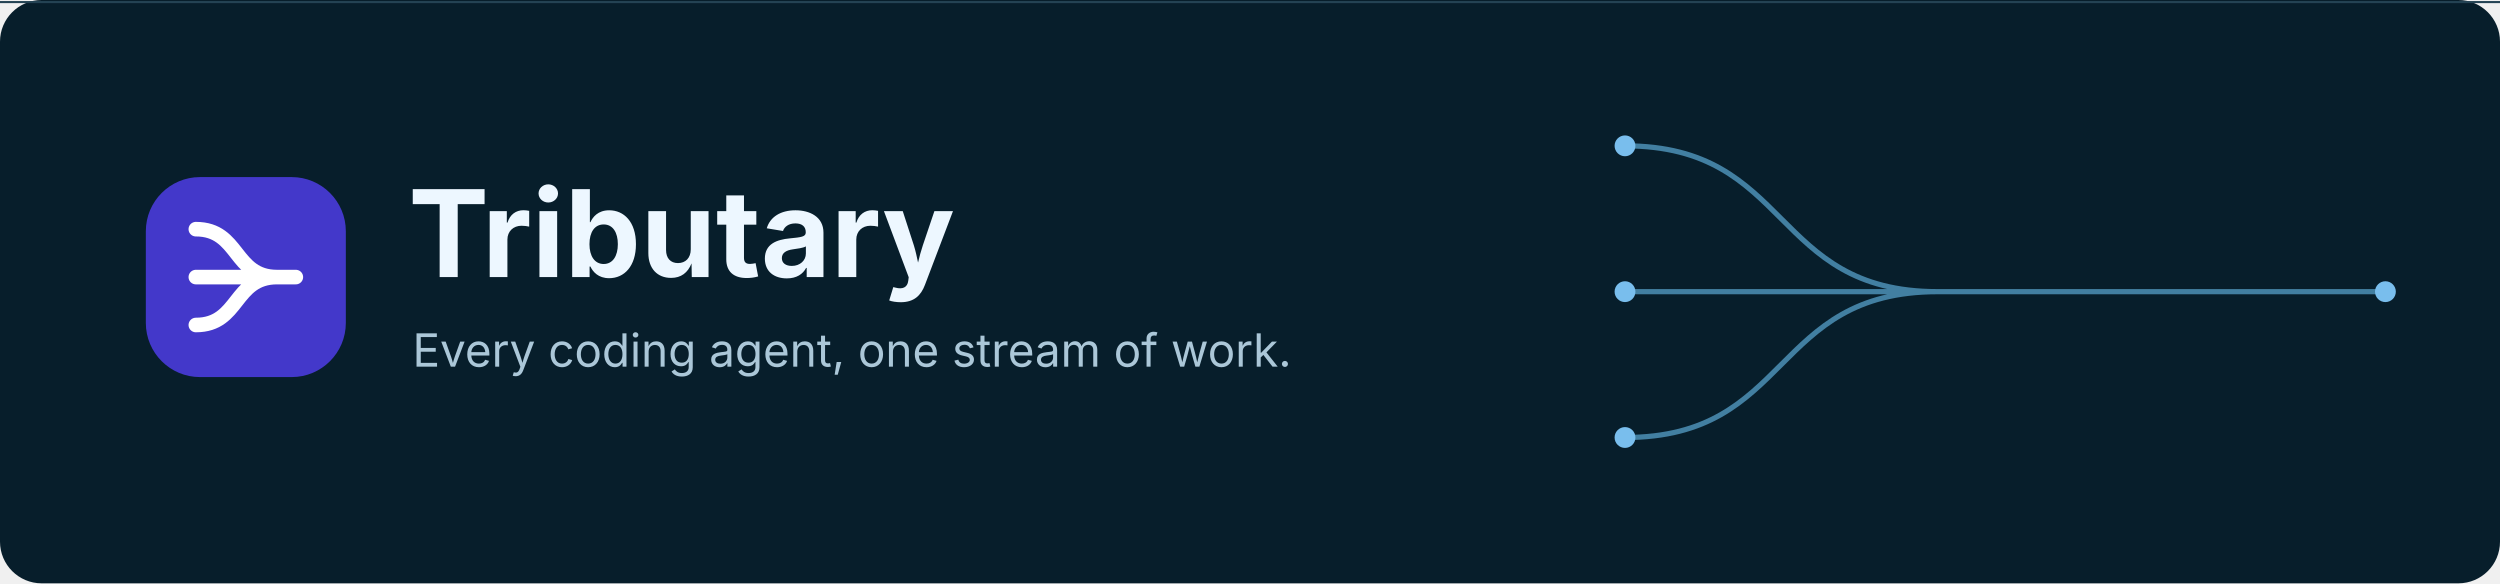
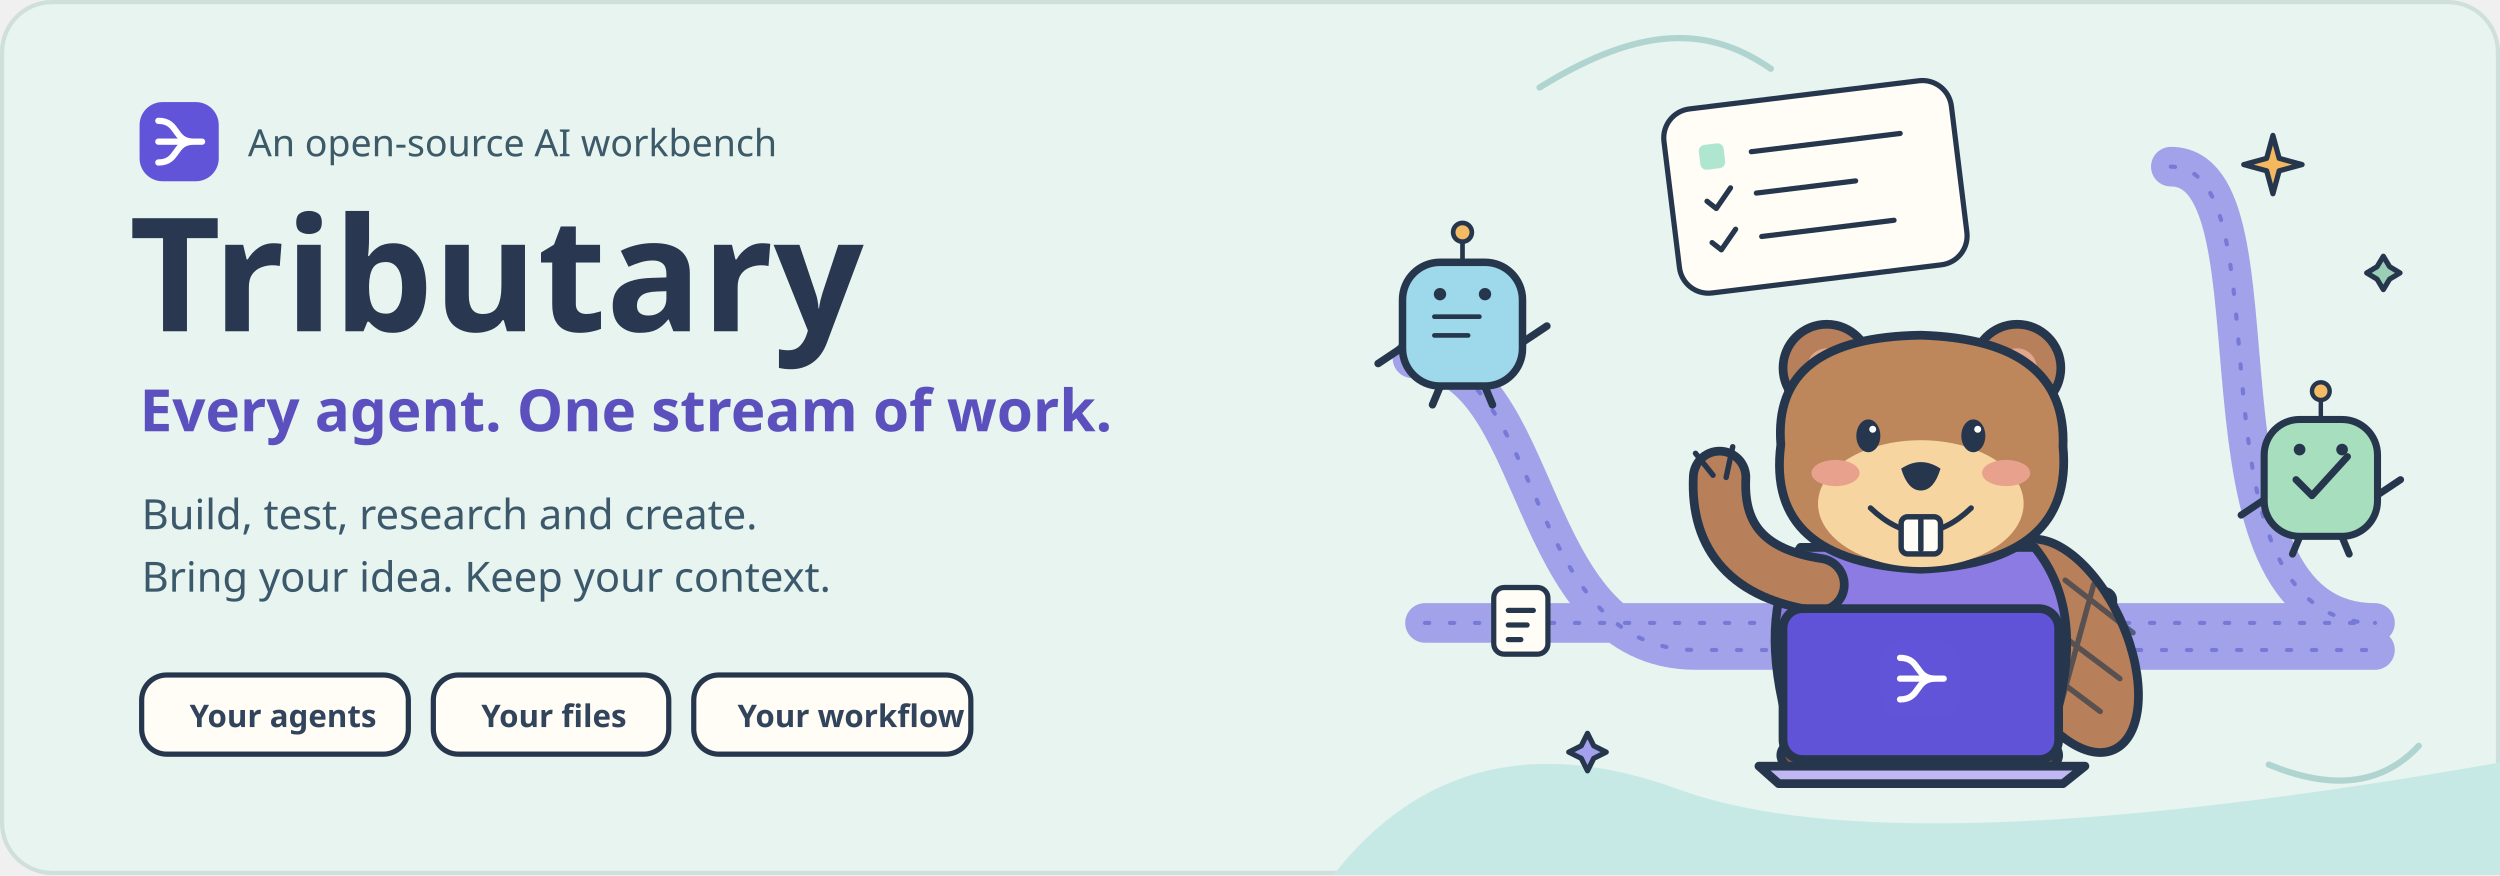
- <svg xmlns="http://www.w3.org/2000/svg" width="1200" height="280" viewBox="0 0 1200 280" role="img" aria-labelledby="title desc">
-   <style>
-     text{font-family:Inter,ui-sans-serif,system-ui,-apple-system,BlinkMacSystemFont,"Segoe UI",sans-serif}
-     .pulse{opacity:0;animation:travel 5s ease-out 1 both;transform-box:fill-box;transform-origin:center}
-     .second{animation-delay:.45s}.third{animation-delay:.9s}
-     @keyframes travel{0%{opacity:0;transform:translateX(-32px)}20%,70%{opacity:1}100%{opacity:0;transform:translateX(170px)}}
-     @media(prefers-reduced-motion:reduce){.pulse{animation:none}}
-   </style>
-   <rect width="1200" height="280" rx="20" fill="#071e2b" />
-   <path d="M0 1H1200" stroke="#244354" />
-   <g transform="translate(70 85)">
-     <rect width="96" height="96" rx="26" fill="#4338ca" />
-     <g fill="none" stroke="white" stroke-width="7" stroke-linecap="round" stroke-linejoin="round">
-       <path d="M24 25c21 0 18 23 39 23h9M24 48h48M24 71c21 0 18-23 39-23" />
+ <svg xmlns="http://www.w3.org/2000/svg" width="1200" height="420" viewBox="0 0 1200 420" role="img" aria-labelledby="title desc">
+   <style>text{font-family:"Trebuchet MS",ui-rounded,system-ui,sans-serif} .ink{stroke:#26374d;stroke-width:4;stroke-linecap:round;stroke-linejoin:round} .fine{stroke:#26374d;stroke-width:2.5;stroke-linecap:round;stroke-linejoin:round}.bob{animation:bob 5s ease-in-out infinite}.bob-late{animation:bob 5s .8s ease-in-out infinite}.eyes{transform-box:fill-box;transform-origin:center;animation:blink 6s linear infinite}.wave{transform-box:fill-box;transform-origin:85% 80%;animation:wave 6s ease-in-out infinite}.parcel{animation:parcel 5.5s ease-in-out infinite}.parcel-late{animation:parcel 5.5s 1s ease-in-out infinite}.spark{animation:spark 4s ease-in-out infinite;transform-box:fill-box;transform-origin:center}@keyframes bob{0%,100%{transform:translateY(0)}50%{transform:translateY(-5px)}}@keyframes blink{0%,43%,47%,100%{transform:scaleY(1)}45%{transform:scaleY(.12)}}@keyframes wave{0%,20%,58%,100%{transform:rotate(0deg)}32%,47%{transform:rotate(10deg)}39%,52%{transform:rotate(-7deg)}}@keyframes parcel{0%,15%{transform:translateX(0);opacity:.35}50%{opacity:1}85%,100%{transform:translateX(65px);opacity:.35}}@keyframes spark{0%,100%{transform:scale(.88);opacity:.65}50%{transform:scale(1);opacity:1}}@media(prefers-reduced-motion:reduce){.bob,.bob-late,.eyes,.wave,.parcel,.parcel-late,.spark{animation:none!important}}</style>
+   <rect x="1" y="1" width="1198" height="418" rx="24" fill="#e7f4ef" stroke="#cfdfdc" stroke-width="2" />
+   <path d="M640 420Q702 341 806 379T1200 366V420Z" fill="#c6e9e5" />
+   <path d="M739 42c50-31 82-29 111-9M1089 367q46 19 72-9" fill="none" stroke="#b0d4d0" stroke-width="3" stroke-linecap="round" />
+   <svg x="66" y="48" width="40" height="40" viewBox="0 0 40 40">
+     <rect x="1" y="1" width="38" height="38" rx="11" fill="#6254d9" />
+     <g fill="none" stroke="#fff" stroke-width="3" stroke-linecap="round">
+       <path d="M10 10c10 0 7 10 17 10h4M10 20h21M10 30c10 0 7-10 17-10" />
+     </g>
+   </svg>
+   <text x="119" y="75" font-size="18" fill="#3d5a69">An open-source AI workbench</text>
+   <text x="62" y="159" font-size="76" font-weight="800" fill="#293750">Tributary</text>
+   <text x="67" y="207" font-size="28" font-weight="700" fill="#5b50bd">Every agent. One stream of work.</text>
+   <text x="68" y="254" font-size="20" fill="#3c596c">Build, test, research and create.</text>
+   <text x="68" y="284" font-size="20" fill="#3c596c">Bring your idea. Keep your context.</text>
+   <g font-size="15" font-weight="700" fill="#31445b">
+     <rect x="68" y="324" width="128" height="38" rx="12" fill="#fffdf6" class="fine" />
+     <text x="91" y="349">Your agents</text>
+     <rect x="208" y="324" width="113" height="38" rx="12" fill="#fffdf6" class="fine" />
+     <text x="231" y="349">Your files</text>
+     <rect x="333" y="324" width="133" height="38" rx="12" fill="#fffdf6" class="fine" />
+     <text x="354" y="349">Your workflow</text>
+   </g>
+   <path d="M678 172C742 172 730 312 814 312H1140M684 299H1140M1042 80C1100 80 1044 299 1140 299" fill="none" stroke="#a1a2e9" stroke-width="19" stroke-linecap="round" />
+   <path d="M678 172C742 172 730 312 814 312H1140M684 299H1140M1042 80C1100 80 1044 299 1140 299" fill="none" stroke="#7779d7" stroke-width="2" stroke-linecap="round" stroke-dasharray="2 10" />
+   <g transform="translate(730 298)">
+     <g class="parcel">
+       <rect x="-13" y="-16" width="26" height="32" rx="5" fill="#fffdf5" class="fine" />
+       <path d="M-6-5h12M-6 2h9M-6 9h6" class="fine" />
    </g>
  </g>
-   <text x="196" y="133" fill="#edf7ff" font-size="58" font-weight="650">Tributary</text>
-   <text x="198" y="176" fill="#abc7d8" font-size="22">Every coding agent, one stream of work.</text>
-   <g fill="none" stroke="#427fa1" stroke-width="2.5" stroke-linecap="round">
-     <path d="M780 70c80 0 70 70 150 70h215M780 140h365M780 210c80 0 70-70 150-70" />
+   <g transform="translate(1002 299)">
+     <g class="parcel-late">
+       <rect x="-13" y="-16" width="26" height="32" rx="5" fill="#fffdf5" class="fine" />
+       <path d="M-6-5h12M-6 2h9M-6 9h6" class="fine" />
+     </g>
  </g>
-   <g fill="#79beed">
-     <circle cx="780" cy="70" r="5" />
-     <circle cx="780" cy="140" r="5" />
-     <circle cx="780" cy="210" r="5" />
-     <circle cx="1145" cy="140" r="5" />
+   <g transform="translate(797 54) rotate(-7)">
+     <rect width="139" height="89" rx="14" fill="#fffdf5" class="fine" />
+     <rect x="16" y="18" width="12" height="12" rx="3" fill="#aee6cf" />
+     <path d="M41 24h72M41 44h48M41 65h64" class="fine" fill="none" />
+     <path d="M17 45l4 4 8-9M17 65l4 4 8-9" class="fine" fill="none" />
  </g>
-   <circle class="pulse" cx="940" cy="140" r="5" fill="#edf7ff" />
-   <circle class="pulse second" cx="940" cy="140" r="5" fill="#edf7ff" />
-   <circle class="pulse third" cx="940" cy="140" r="5" fill="#edf7ff" />
+   <g transform="translate(702 152) scale(0.9)">
+     <g class="bob-late">
+       <path d="M-30 15l-15 10M30 15l15-10" fill="none" class="ink" />
+       <path d="M-11 35l-5 12M11 35l5 12" class="ink" />
+       <rect x="-32" y="-29" width="64" height="66" rx="20" fill="#9dd8eb" class="ink" />
+       <path d="M0-29v-12" class="fine" />
+       <circle cy="-45" r="5" fill="#f5bb64" class="fine" />
+       <g class="eyes" fill="#26374d">
+         <circle cx="-12" cy="-12" r="3.3" />
+         <circle cx="12" cy="-12" r="3.3" />
+       </g>
+       <path d="M-15 0h24M-15 10h18" class="fine" />
+     </g>
+   </g>
+   <g transform="translate(1114 226) scale(0.85)">
+     <g class="bob-late">
+       <path d="M-30 15l-15 10M30 15l15-10" fill="none" class="ink" />
+       <path d="M-11 35l-5 12M11 35l5 12" class="ink" />
+       <rect x="-32" y="-29" width="64" height="66" rx="20" fill="#a7dfbe" class="ink" />
+       <path d="M0-29v-12" class="fine" />
+       <circle cy="-45" r="5" fill="#f5bb64" class="fine" />
+       <g class="eyes" fill="#26374d">
+         <circle cx="-12" cy="-12" r="3.3" />
+         <circle cx="12" cy="-12" r="3.3" />
+       </g>
+       <path d="M-14 5l9 9 20-22" fill="none" class="ink" />
+     </g>
+   </g>
+   <g transform="translate(922 184) scale(1.05)">
+     <g class="bob">
+       <ellipse cx="67" cy="120" rx="27" ry="52" transform="rotate(-24 67 120)" fill="#b7805a" class="ink" />
+       <path d="M66 90l31 24M59 111l32 24M58 132l24 18M79 92l-17 62" class="fine" fill="none" opacity=".65" />
+       <ellipse cx="-35" cy="170" rx="29" ry="12" fill="#8d583f" class="ink" />
+       <ellipse cx="34" cy="170" rx="29" ry="12" fill="#8d583f" class="ink" />
+       <path d="M-55 75Q-74 103-62 151Q0 180 62 151Q75 103 52 75Z" fill="#8b7be2" class="ink" />
+       <g class="wave">
+         <path d="M-47 92Q-94 85-92 43" fill="none" stroke="#26374d" stroke-width="28" stroke-linecap="round" />
+         <path d="M-47 92Q-94 85-92 43" fill="none" stroke="#b7805a" stroke-width="20" stroke-linecap="round" />
+         <path d="M-95 42l-8-10M-89 43l3-14" fill="none" class="fine" />
+       </g>
+       <circle cx="-43" cy="-7" r="20" fill="#b7805a" class="ink" />
+       <circle cx="44" cy="-7" r="20" fill="#b7805a" class="ink" />
+       <circle cx="-43" cy="-7" r="9" fill="#e2a68c" />
+       <circle cx="44" cy="-7" r="9" fill="#e2a68c" />
+       <path d="M-64 28Q-68-21 0-22Q67-20 65 29Q70 82 0 85Q-71 82-64 28Z" fill="#bd865b" class="ink" />
+       <ellipse cx="0" cy="55" rx="47" ry="29" fill="#f7d5a1" />
+       <ellipse cx="-39" cy="41" rx="11" ry="6" fill="#e8a18c" />
+       <ellipse cx="39" cy="41" rx="11" ry="6" fill="#e8a18c" />
+       <g class="eyes">
+         <ellipse cx="-24" cy="24" rx="5.5" ry="7.5" fill="#26374d" />
+         <ellipse cx="24" cy="24" rx="5.5" ry="7.5" fill="#26374d" />
+         <circle cx="-22" cy="21" r="1.6" fill="#fff" />
+         <circle cx="26" cy="21" r="1.6" fill="#fff" />
+       </g>
+       <path d="M-9 39Q0 33 9 39Q6 49 0 49Q-6 49-9 39Z" fill="#26374d" />
+       <path d="M-23 57q23 22 46 0" fill="none" class="fine" />
+       <rect x="-9" y="61" width="18" height="17" rx="3" fill="#fffdf5" class="fine" />
+       <path d="M0 62v14" class="fine" />
+       <rect x="-63" y="103" width="126" height="69" rx="9" fill="#6153d8" class="ink" />
+       <svg x="-19" y="116" width="38" height="38" viewBox="0 0 40 40">
+         <rect x="1" y="1" width="38" height="38" rx="11" fill="#6254d9" />
+         <g fill="none" stroke="#fff" stroke-width="3" stroke-linecap="round">
+           <path d="M10 10c10 0 7 10 17 10h4M10 20h21M10 30c10 0 7-10 17-10" />
+         </g>
+       </svg>
+       <path d="M-74 175H75l-10 8H-65Z" fill="#c1b7f3" class="ink" />
+     </g>
+   </g>
+   <g transform="translate(1091 79)">
+     <path class="spark fine" d="M0 -14L3 -3L14 0L3 3L0 14L-3 3L-14 0L-3 -3Z" fill="#f4b95e" />
+   </g>
+   <g transform="translate(762 361)">
+     <path class="spark fine" d="M0 -9L3 -3L9 0L3 3L0 9L-3 3L-9 0L-3 -3Z" fill="#a5a0ed" />
+   </g>
+   <g transform="translate(1144 131)">
+     <path class="spark fine" d="M0 -8L3 -3L8 0L3 3L0 8L-3 3L-8 0L-3 -3Z" fill="#9acfb6" />
+   </g>
</svg>
